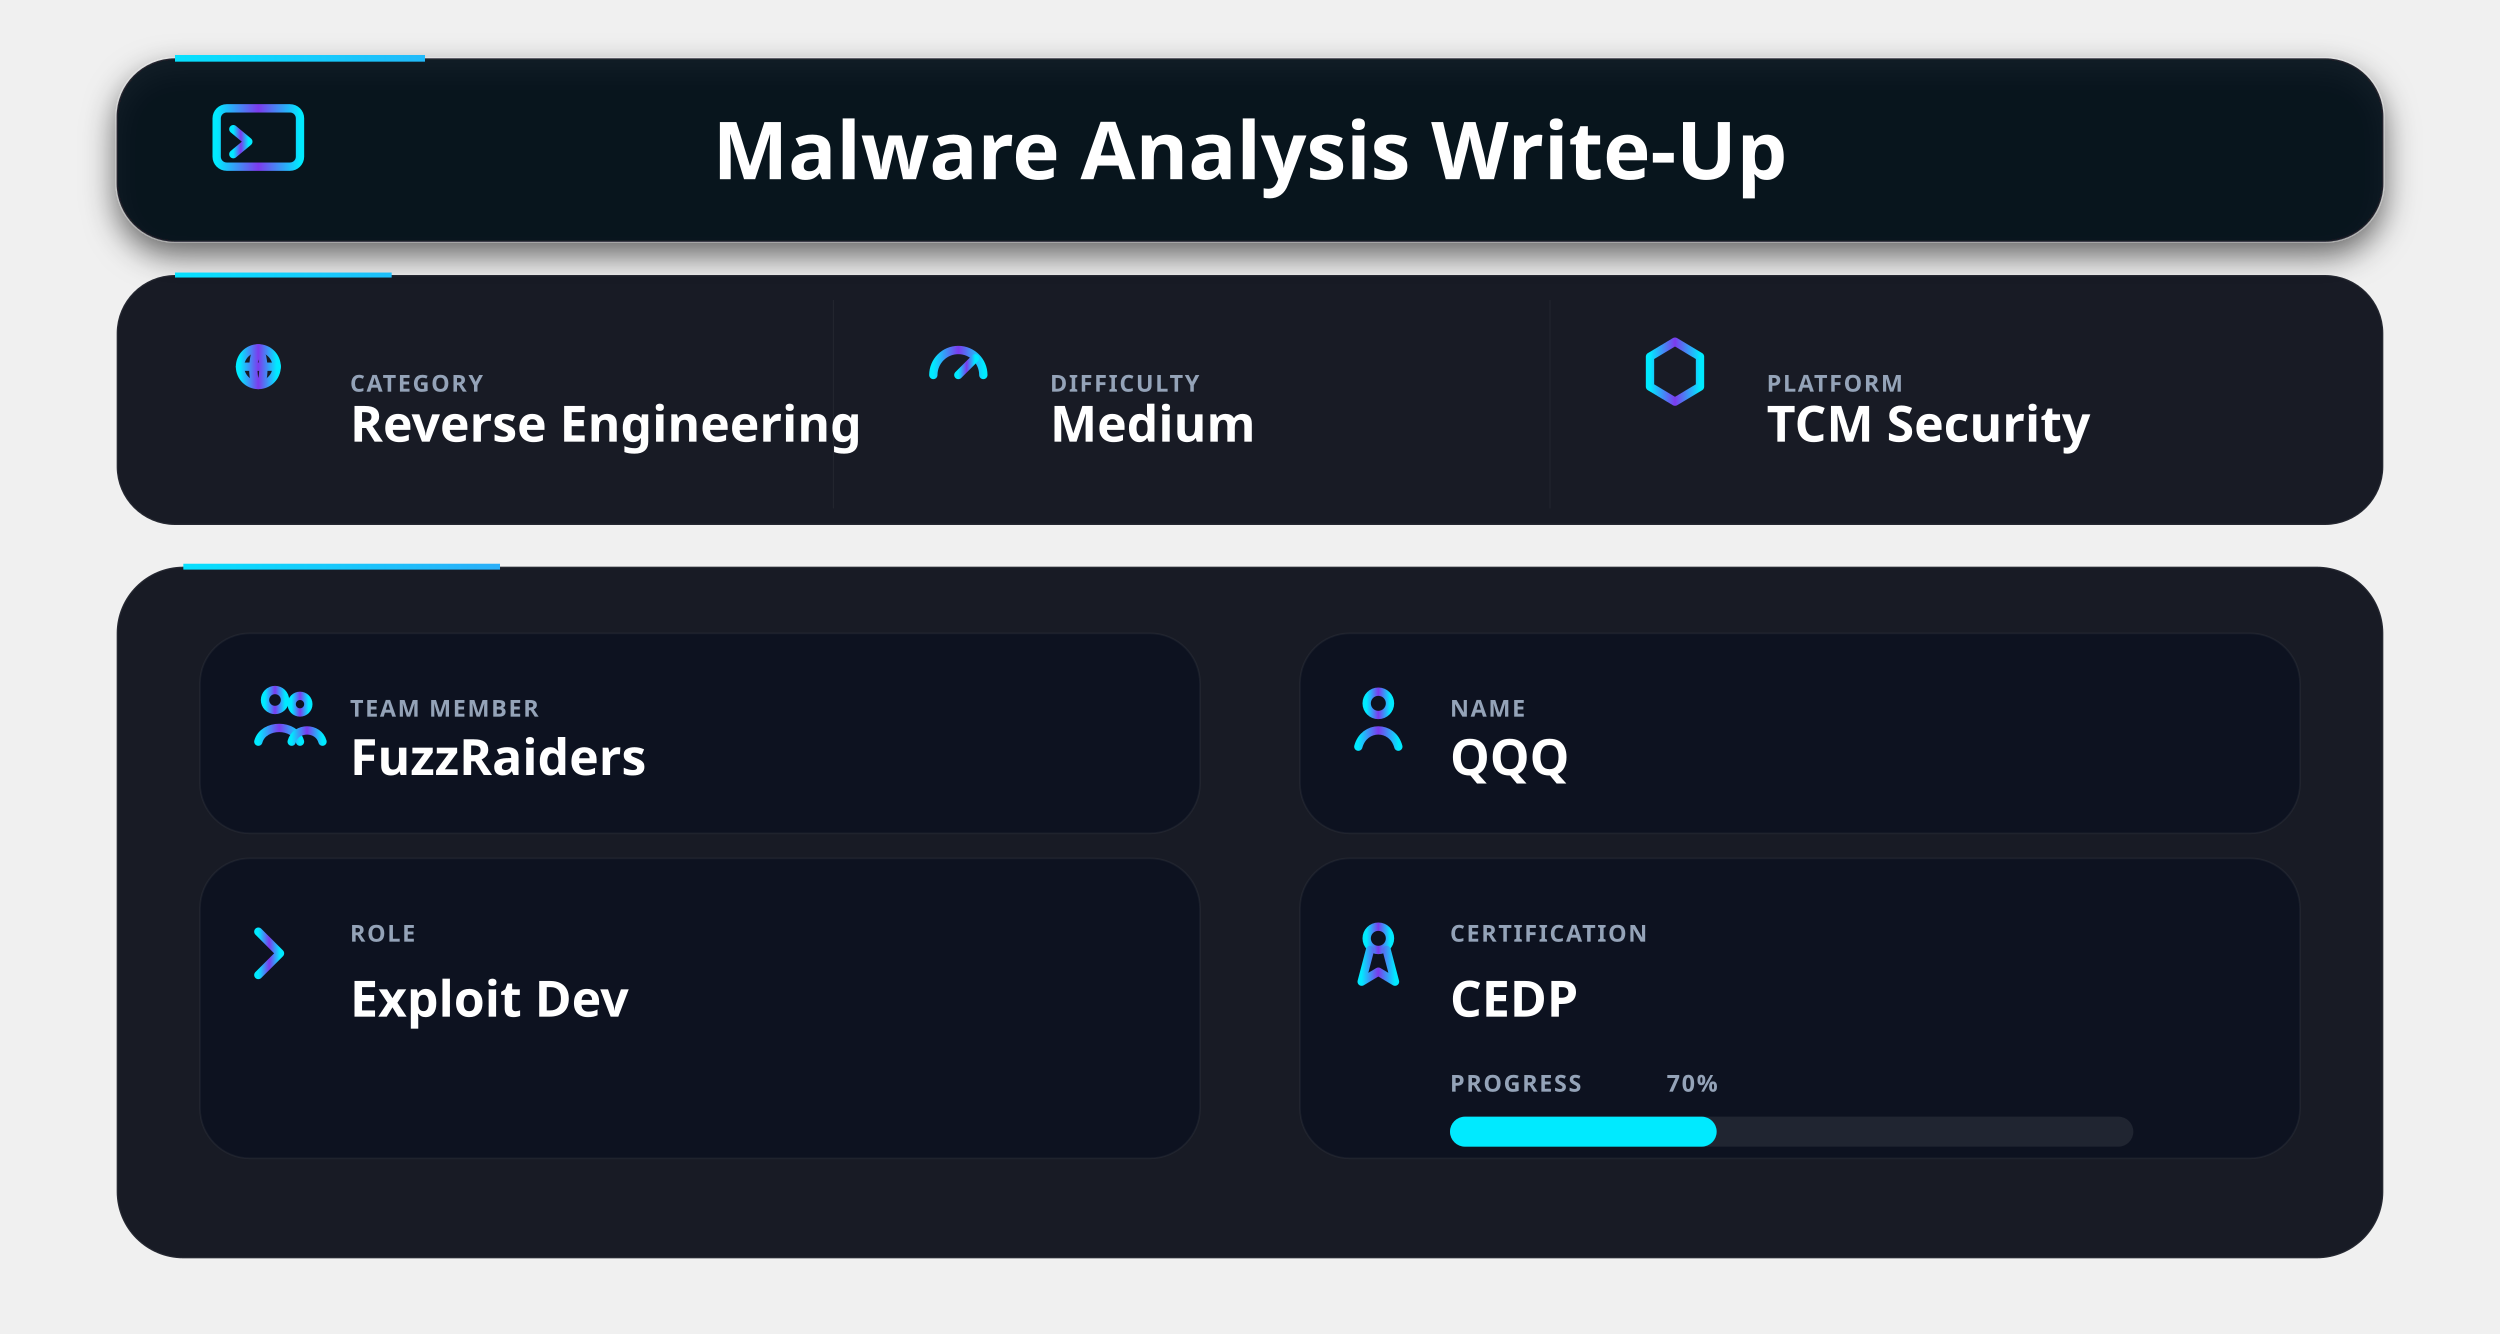
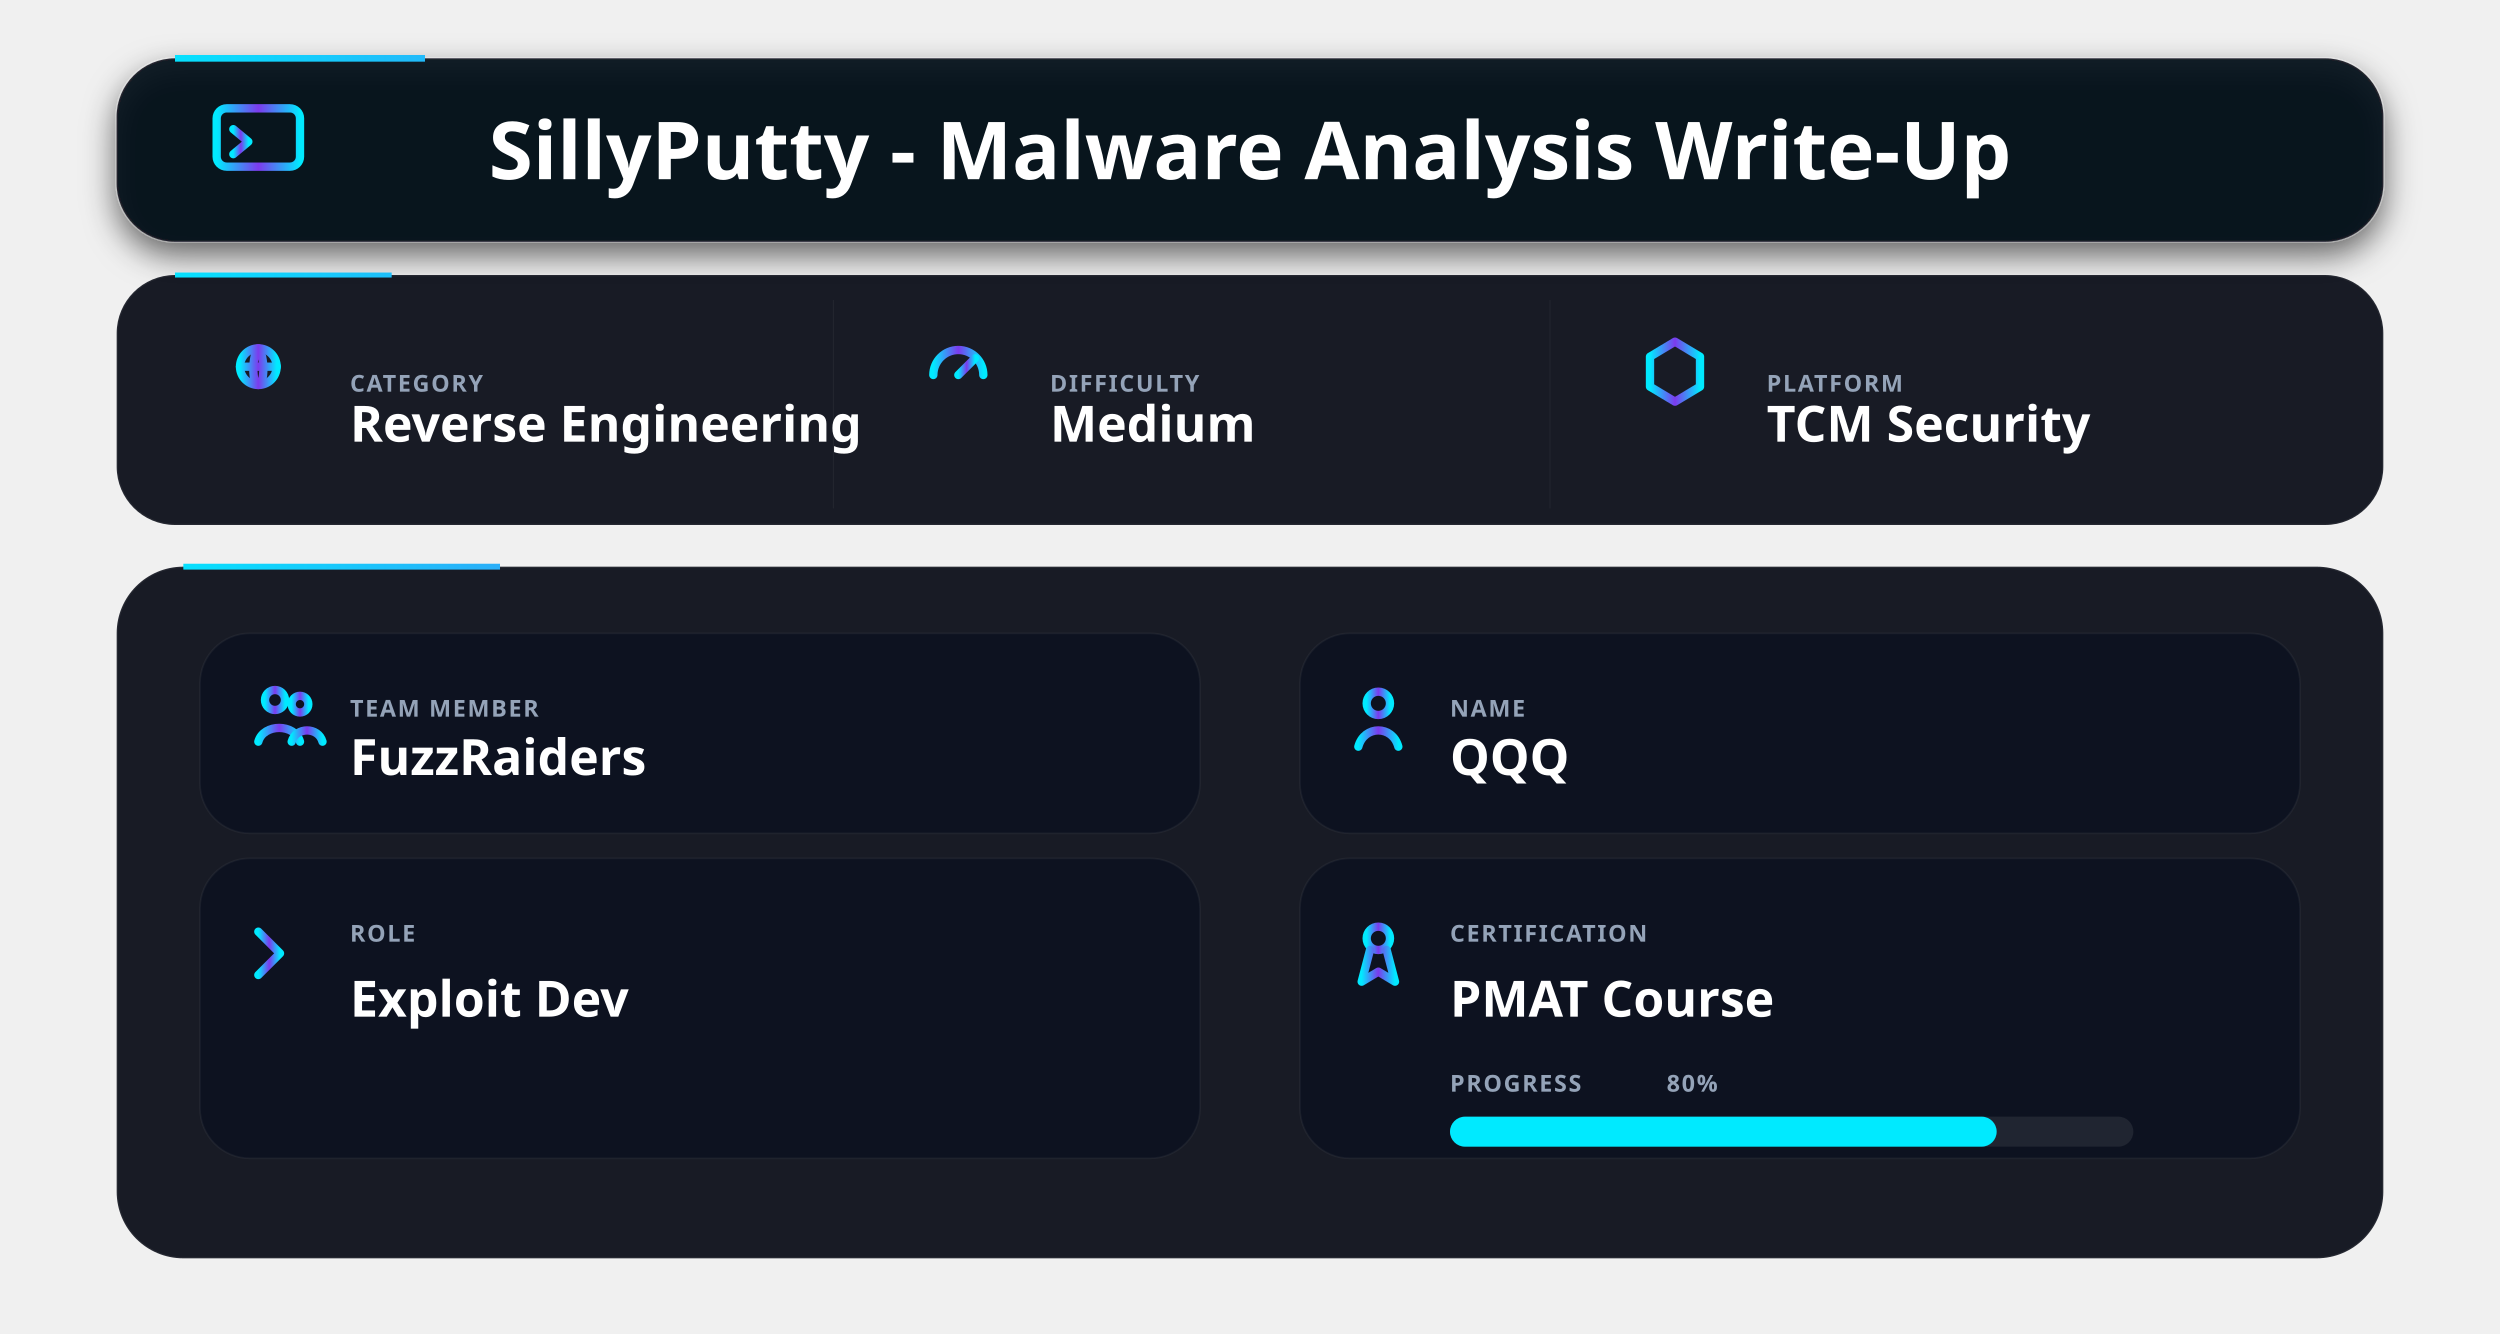
<svg xmlns="http://www.w3.org/2000/svg" width="3000" height="1600" viewBox="0 0 3000 1600">
  <defs>
    <linearGradient id="accent" x1="0" y1="0" x2="1" y2="0">
      <stop offset="0%" stop-color="#00eaff" />
      <stop offset="50%" stop-color="#7c3aed" />
      <stop offset="100%" stop-color="#00eaff" />
      <animate attributeName="x1" values="0;1;0" dur="7s" repeatCount="indefinite" />
      <animate attributeName="x2" values="1;0;1" dur="7s" repeatCount="indefinite" />
    </linearGradient>
    <linearGradient id="progressGrad" x1="-600" y1="0" x2="600" y2="0" gradientUnits="userSpaceOnUse">
      <stop offset="0%" stop-color="#7c3aed" />
      <stop offset="100%" stop-color="#00eaff" />
      <animate attributeName="x1" values="-600;600" dur="3s" repeatCount="indefinite" />
      <animate attributeName="x2" values="600;1800" dur="3s" repeatCount="indefinite" />
    </linearGradient>
    <filter id="shadow" x="-30%" y="-30%" width="160%" height="160%">
      <feDropShadow dx="0" dy="16" stdDeviation="20" flood-color="#000" flood-opacity="0.65" />
    </filter>
    <style>
      .panel { fill:#060914; fill-opacity:0.92; stroke:#ffffff; stroke-opacity:0.06; stroke-width:3; }
      .box { fill:#0c1220; fill-opacity:0.88; stroke:#ffffff; stroke-opacity:0.05; stroke-width:2; }

      .title { font:900 96px ui-monospace; fill:#ffffff; }
      .label { font:900 28px ui-monospace; fill:#94a3b8; letter-spacing:2px; }
      .value { font:900 60px ui-monospace; fill:#ffffff; }

      .icon { fill:none; stroke:url(#accent); stroke-width:10; stroke-linecap:round; stroke-linejoin:round; }
    </style>
  </defs>
  <g filter="url(#shadow)">
    <rect x="140" y="70" width="2720" height="220" rx="70" class="panel" />
  </g>
  <rect x="140" y="70" width="2720" height="220" rx="70" fill="none" stroke="url(#accent)" stroke-width="8" stroke-dasharray="300 9000">
    <animate attributeName="stroke-dashoffset" values="0;-9300" dur="3.2s" repeatCount="indefinite" />
  </rect>
  <g transform="translate(260,130)">
    <rect x="0" y="0" width="100" height="70" rx="12" class="icon" />
    <path d="M20 25l18 15-18 15" class="icon" />
    <path d="M50 50h25" class="icon" />
  </g>
  <text x="1500" y="215" text-anchor="middle" class="title">
-   Malware Analysis Write-Up
+   SillyPutty - Malware Analysis Write-Up
  </text>
  <rect x="140" y="330" width="2720" height="300" rx="70" class="panel" />
  <rect x="140" y="330" width="2720" height="300" rx="70" fill="none" stroke="url(#accent)" stroke-width="6" stroke-dasharray="260 8500">
    <animate attributeName="stroke-dashoffset" values="0;-8760" dur="4s" repeatCount="indefinite" />
  </rect>
  <line x1="1000" y1="360" x2="1000" y2="610" stroke="#ffffff" stroke-opacity="0.06" />
  <line x1="1860" y1="360" x2="1860" y2="610" stroke="#ffffff" stroke-opacity="0.06" />
  <g transform="translate(280,410)">
    <circle cx="30" cy="30" r="22" class="icon" />
    <path d="M8 30h44M30 8c8 8 8 44 0 44M30 8c-8 8-8 44 0 44" class="icon" />
  </g>
  <text x="420" y="470" class="label">CATEGORY</text>
  <text x="420" y="530" class="value">Reverse Engineering</text>
  <g transform="translate(1120,410)">
    <path d="M0 40a30 30 0 0 1 60 0" class="icon" />
    <path d="M30 40l20-20" class="icon" />
  </g>
  <text x="1260" y="470" class="label">DIFFICULTY</text>
  <text x="1260" y="530" class="value">Medium</text>
  <g transform="translate(1980,410)">
    <path d="M30 0l30 18v36L30 72 0 54V18z" class="icon" />
  </g>
  <text x="2120" y="470" class="label">PLATFORM</text>
  <text x="2120" y="530" class="value">TCM Security</text>
  <rect x="140" y="680" width="2720" height="830" rx="80" class="panel" />
  <rect x="140" y="680" width="2720" height="830" rx="80" fill="none" stroke="url(#accent)" stroke-width="7" stroke-dasharray="380 13000">
    <animate attributeName="stroke-dashoffset" values="0;-13400" dur="5s" repeatCount="indefinite" />
  </rect>
  <rect x="240" y="760" width="1200" height="240" rx="60" class="box" />
  <rect x="1560" y="760" width="1200" height="240" rx="60" class="box" />
  <rect x="240" y="1030" width="1200" height="360" rx="60" class="box" />
  <rect x="1560" y="1030" width="1200" height="360" rx="60" class="box" />
  <g transform="translate(300,820)">
    <circle cx="30" cy="20" r="12" class="icon" />
    <circle cx="60" cy="25" r="10" class="icon" />
    <path d="M10 70c6-22 44-22 50 0" class="icon" />
    <path d="M50 70c5-18 32-18 37 0" class="icon" />
  </g>
  <text x="420" y="860" class="label">TEAM MEMBER</text>
  <text x="420" y="930" class="value">FuzzRaiders</text>
  <g transform="translate(1620,820)">
    <circle cx="34" cy="24" r="14" class="icon" />
    <path d="M10 76c7-26 41-26 48 0" class="icon" />
  </g>
  <text x="1740" y="860" class="label">NAME</text>
  <text x="1740" y="930" class="value">QQQ</text>
  <g transform="translate(300,1100)">
    <path d="M10 18l26 26-26 26" class="icon" />
    <path d="M46 70h46" class="icon" />
  </g>
  <text x="420" y="1130" class="label">ROLE</text>
  <text x="420" y="1220" class="value">Exploit Dev</text>
  <g transform="translate(1620,1100)">
    <circle cx="34" cy="26" r="14" class="icon" />
    <path d="M24 40l-10 38 20-12 20 12-10-38" class="icon" />
  </g>
  <text x="1740" y="1130" class="label">CERTIFICATION</text>
-   <text x="1740" y="1220" class="value">CEDP</text>
+   <text x="1740" y="1220" class="value">PMAT Course</text>
  <text x="1740" y="1310" class="label">PROGRESS</text>
-   <text x="2000" y="1310" class="label">70%</text>
+   <text x="2000" y="1310" class="label">80%</text>
  <rect x="1740" y="1340" width="820" height="36" rx="18" fill="#ffffff" fill-opacity="0.08" />
-   <rect x="1740" y="1340" width="320" height="36" rx="18" fill="url(#progressGrad)">
+   <rect x="1740" y="1340" width="656" height="36" rx="18" fill="url(#progressGrad)">
    <animate attributeName="fill-opacity" values="0.6;1;0.6" dur="2s" repeatCount="indefinite" />
  </rect>
</svg>
